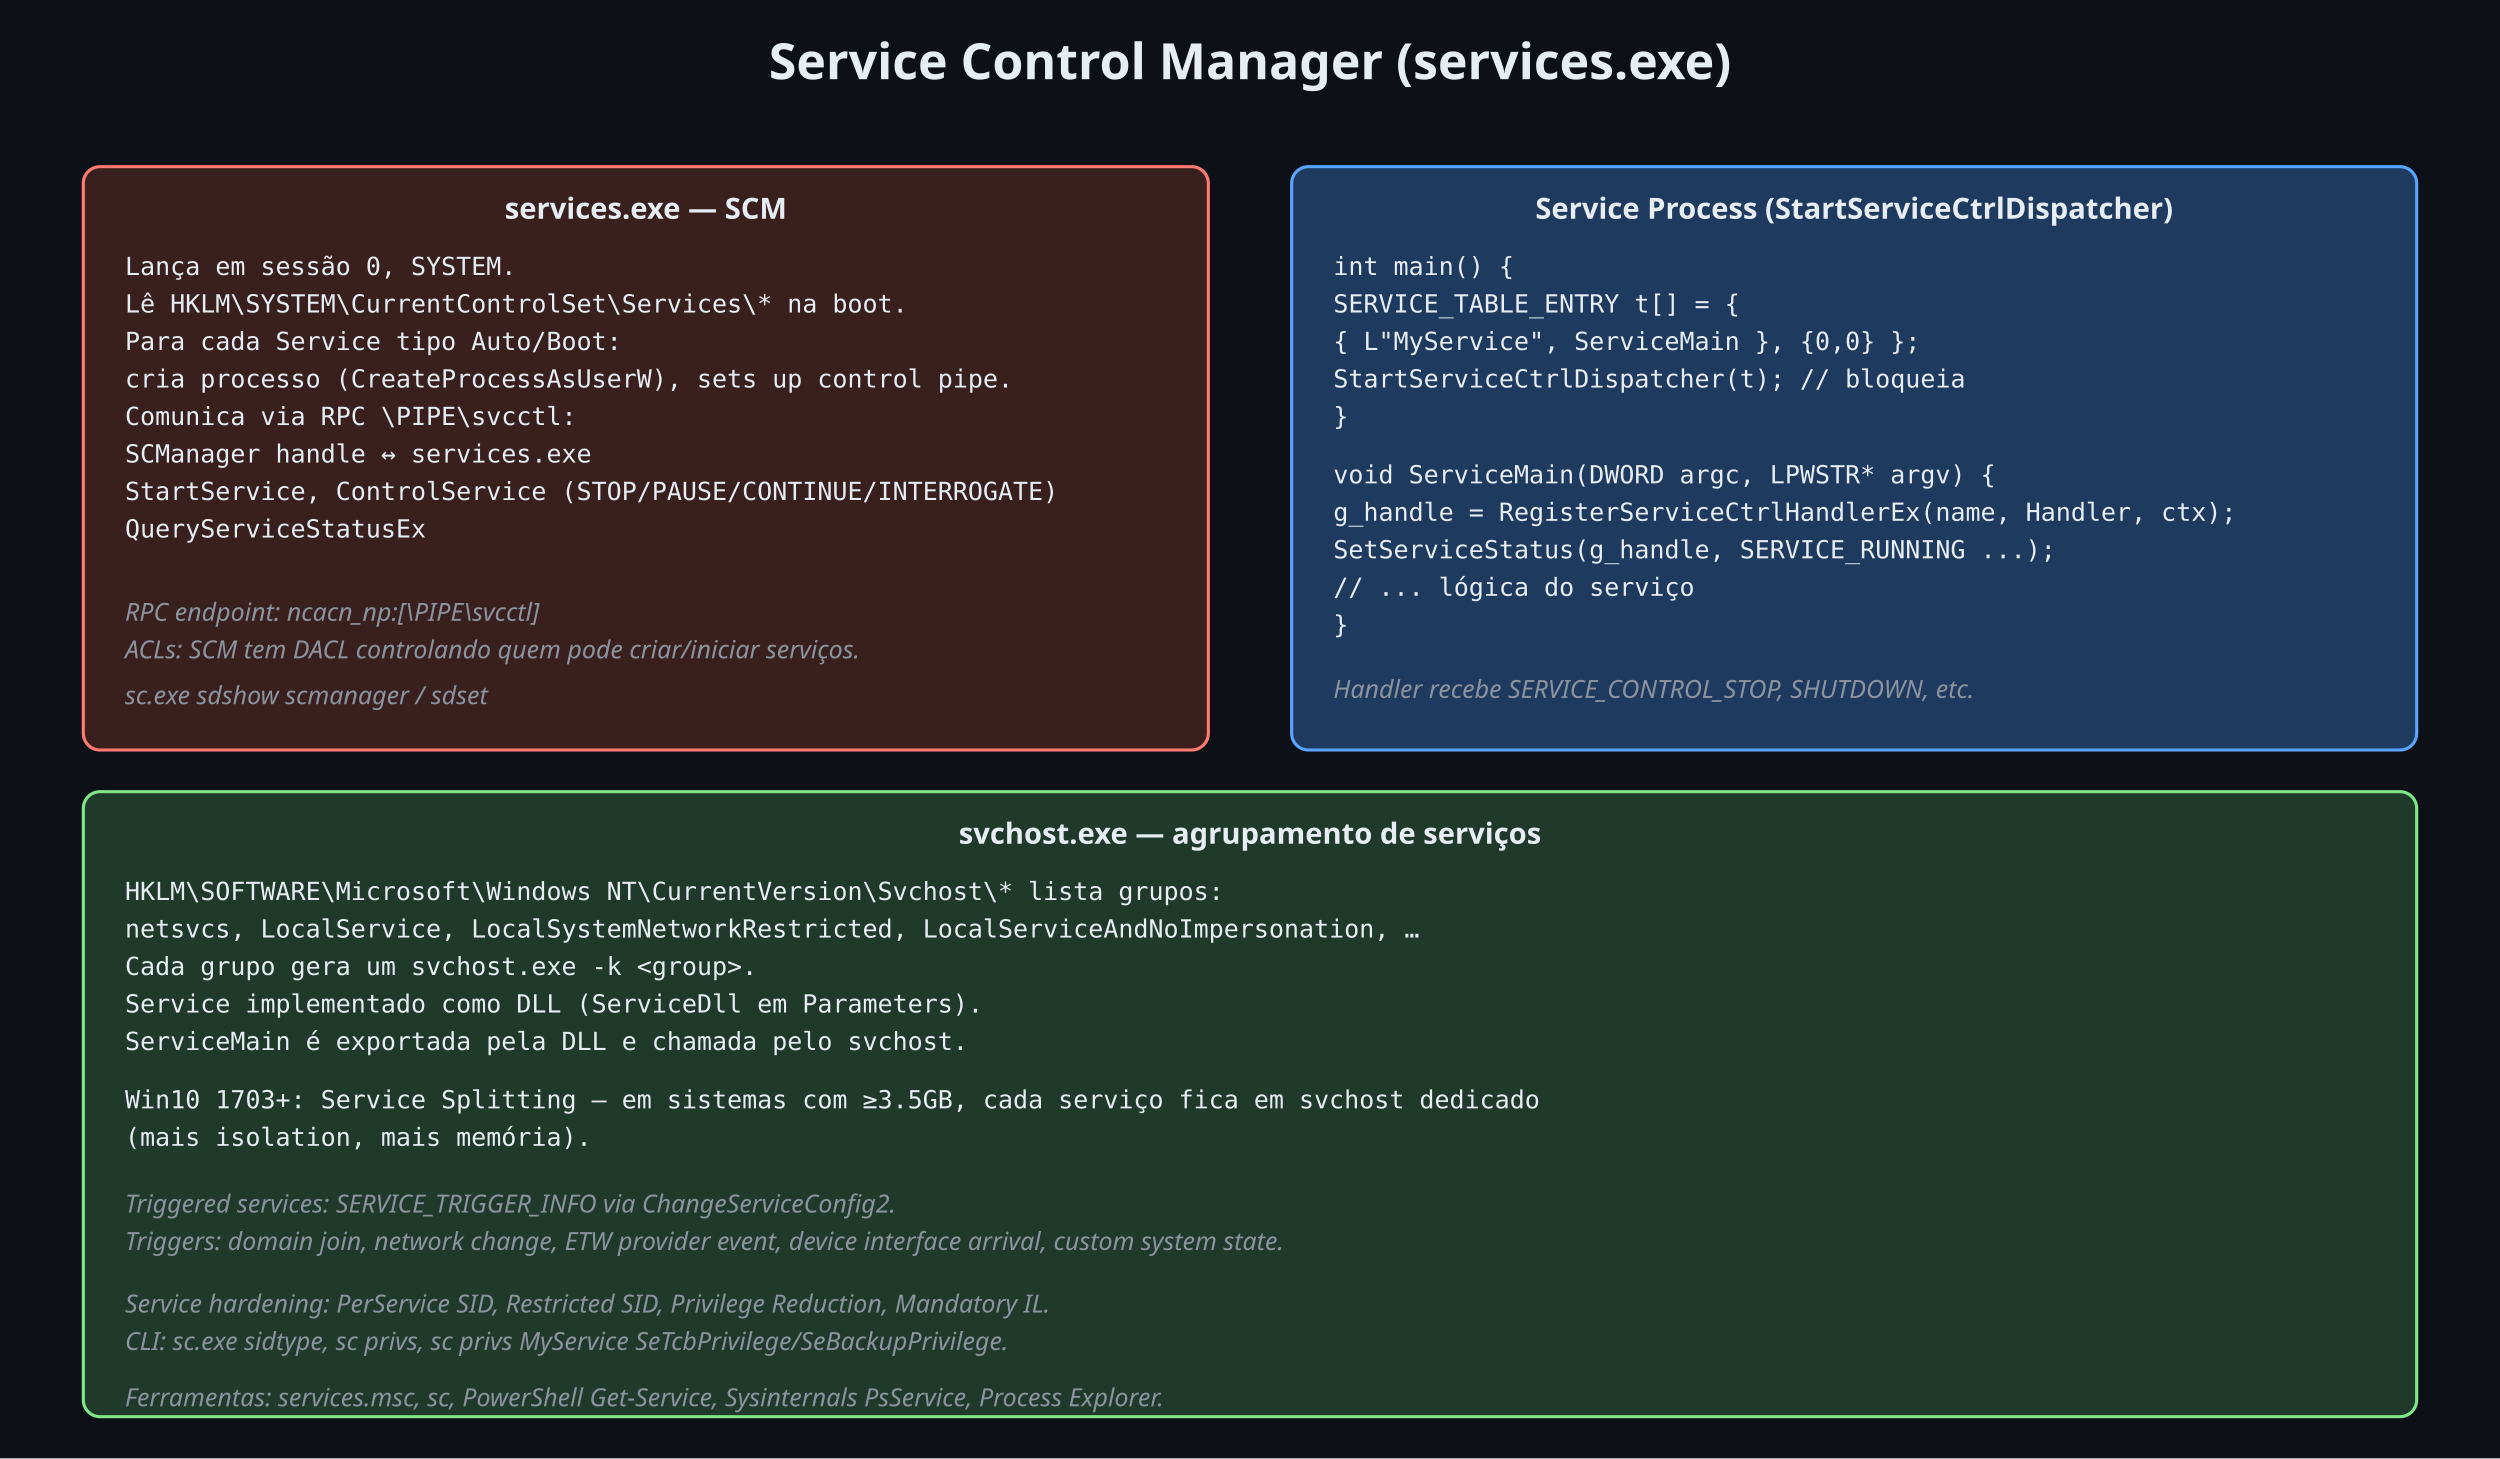
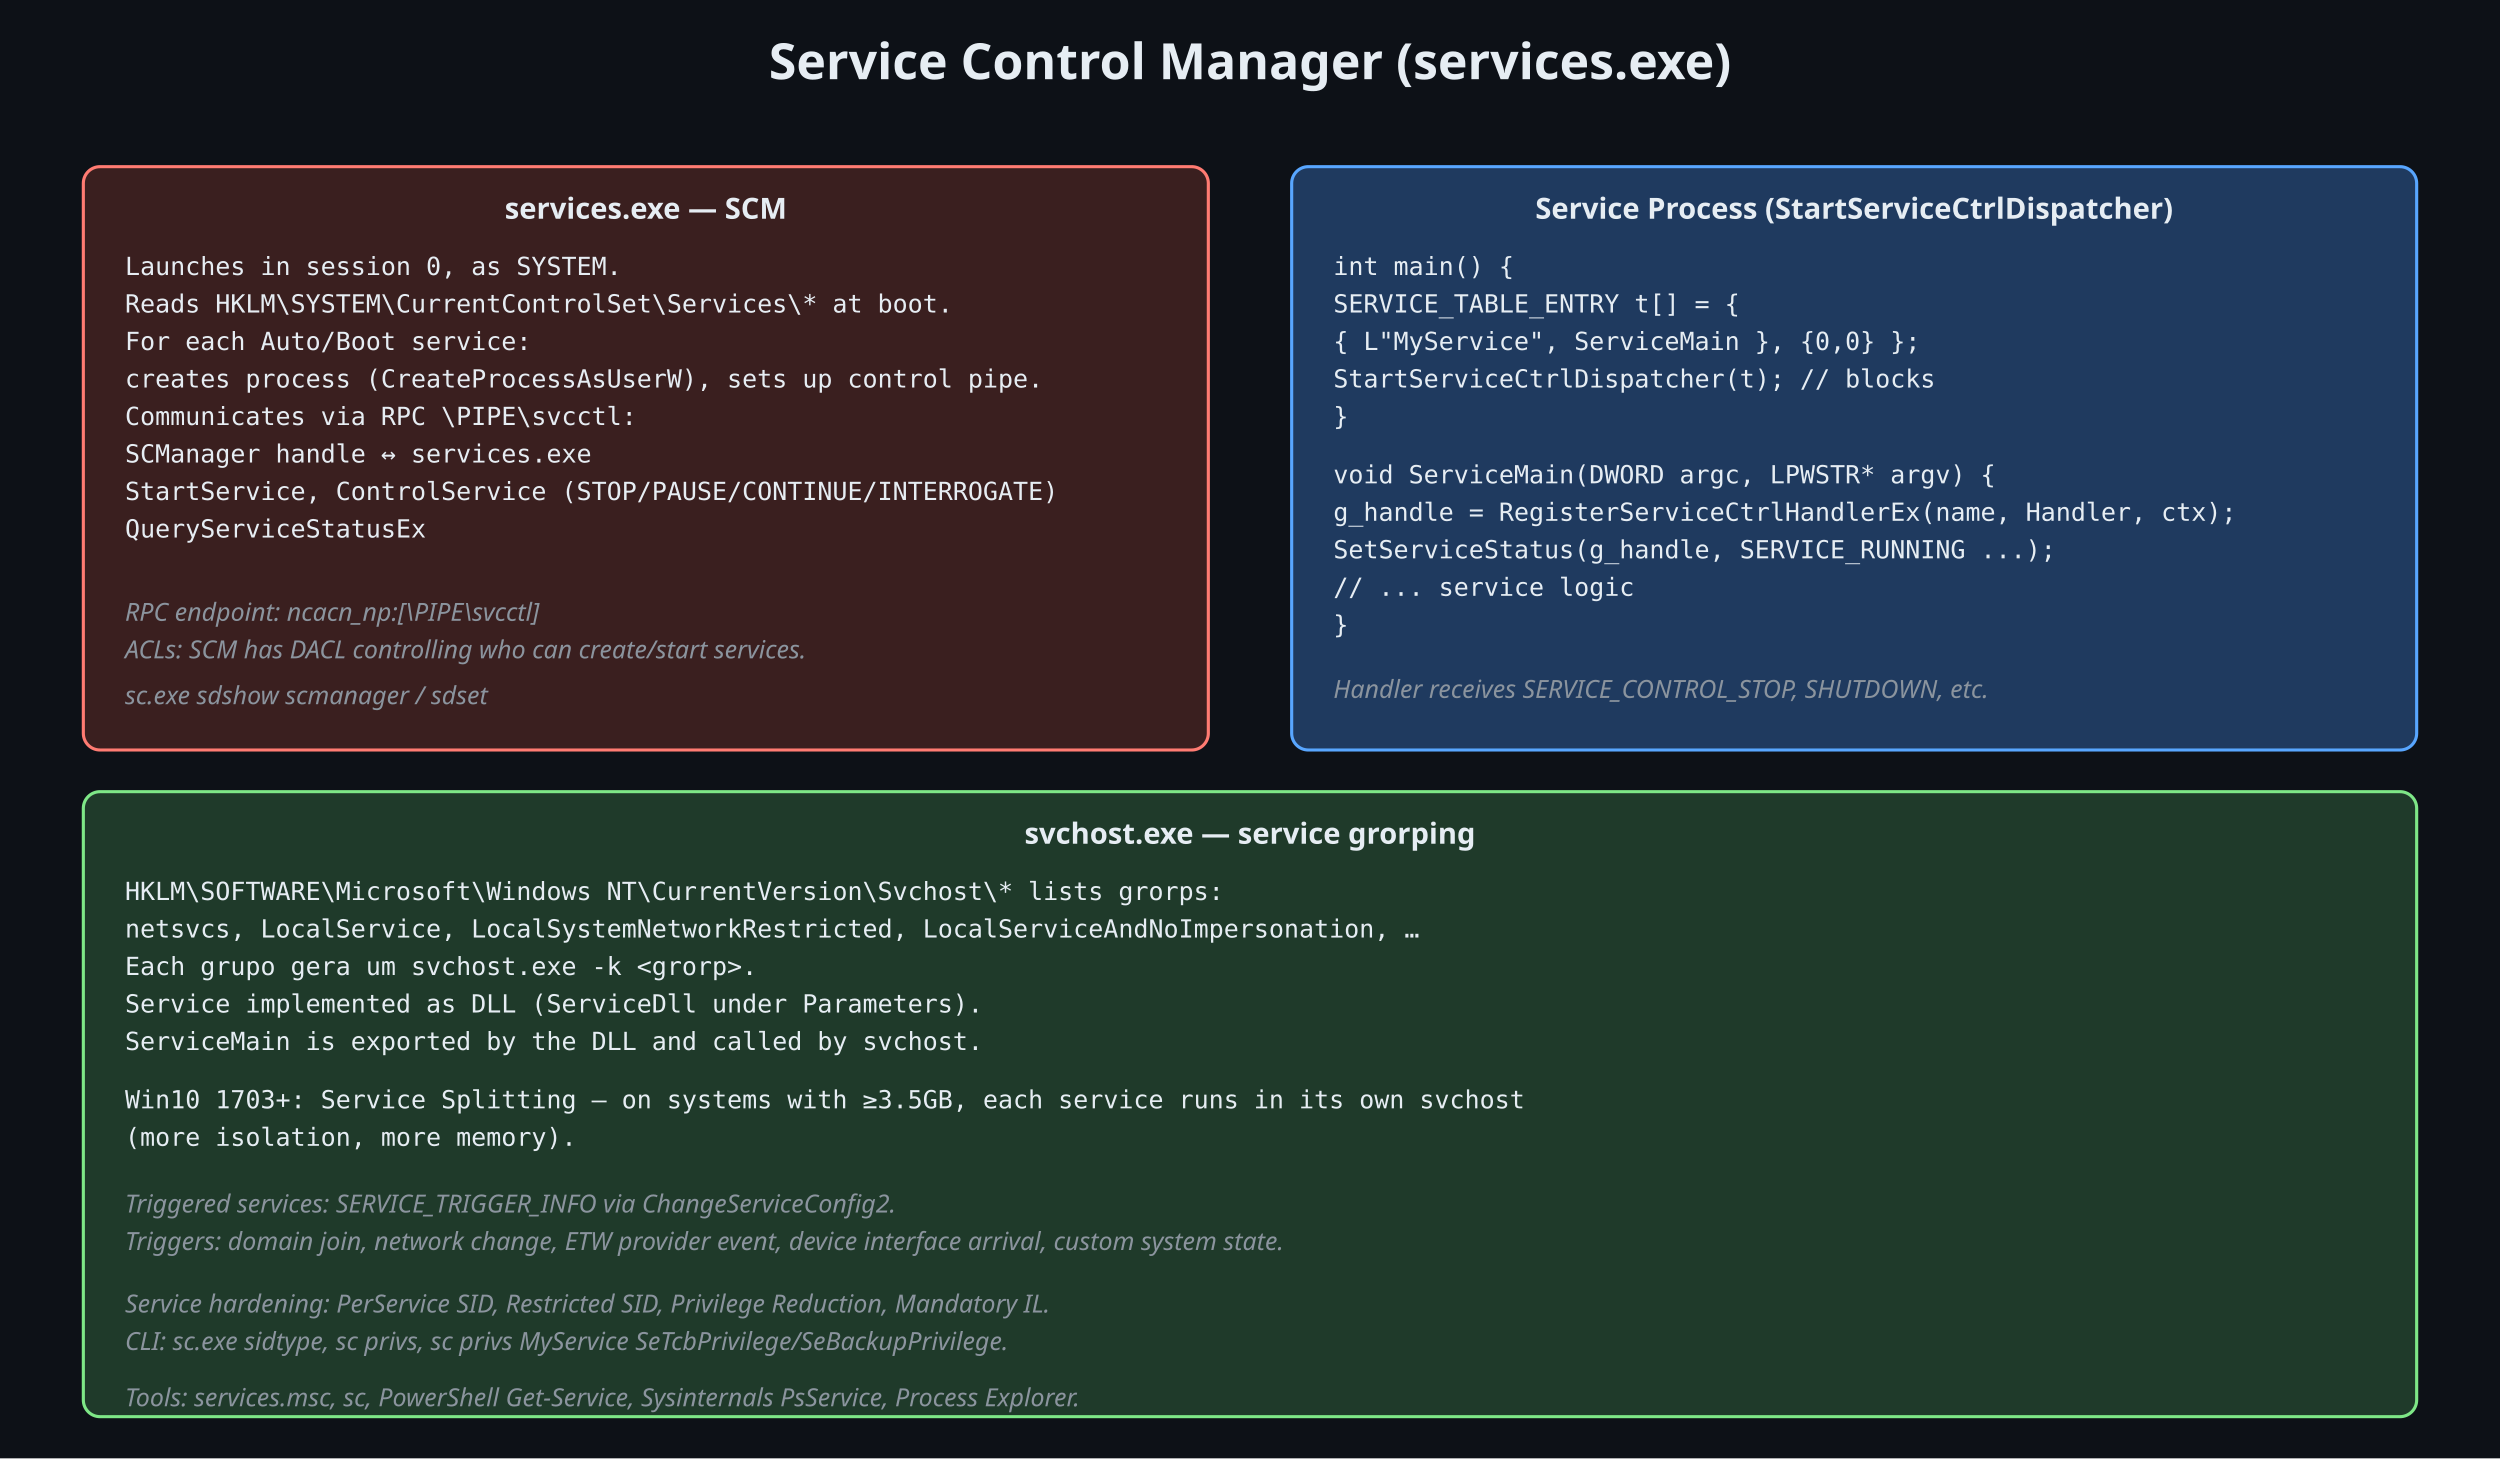
<svg xmlns="http://www.w3.org/2000/svg" viewBox="0 0 1200 700" width="1200" height="700">
  <defs>
    <style>.t{font:700 24px "Segoe UI",sans-serif;fill:#e6edf3}.h{font:600 14px "Segoe UI",sans-serif;fill:#e6edf3}.c{font:12px Consolas,monospace;fill:#e6edf3}.cap{font:italic 12px "Segoe UI",sans-serif;fill:#8b949e}.scm{fill:#3a1f1f;stroke:#ff7b72;stroke-width:1.5}.svc{fill:#1f3a5f;stroke:#58a6ff;stroke-width:1.5}.sh{fill:#1f3a2a;stroke:#7ee787;stroke-width:1.5}</style>
  </defs>
  <rect width="1200" height="700" fill="#0d1117" />
  <text class="t" x="600" y="38" text-anchor="middle">Service Control Manager (services.exe)</text>
  <rect class="scm" x="40" y="80" width="540" height="280" rx="8" />
  <text class="h" x="310" y="105" text-anchor="middle">services.exe — SCM</text>
-   <text class="c" x="60" y="132">  Lança em sessão 0, SYSTEM.</text>
-   <text class="c" x="60" y="150">  Lê HKLM\SYSTEM\CurrentControlSet\Services\* na boot.</text>
-   <text class="c" x="60" y="168">  Para cada Service tipo Auto/Boot:</text>
-   <text class="c" x="60" y="186">    cria processo (CreateProcessAsUserW), sets up control pipe.</text>
-   <text class="c" x="60" y="204">  Comunica via RPC \PIPE\svcctl:</text>
+   <text class="c" x="60" y="132">  Launches in session 0, as SYSTEM.</text>
+   <text class="c" x="60" y="150">  Reads HKLM\SYSTEM\CurrentControlSet\Services\* at boot.</text>
+   <text class="c" x="60" y="168">  For each Auto/Boot service:</text>
+   <text class="c" x="60" y="186">    creates process (CreateProcessAsUserW), sets up control pipe.</text>
+   <text class="c" x="60" y="204">  Communicates via RPC \PIPE\svcctl:</text>
  <text class="c" x="60" y="222">    SCManager handle ↔ services.exe</text>
  <text class="c" x="60" y="240">    StartService, ControlService (STOP/PAUSE/CONTINUE/INTERROGATE)</text>
  <text class="c" x="60" y="258">    QueryServiceStatusEx</text>
  <text class="cap" x="60" y="298">  RPC endpoint: ncacn_np:[\PIPE\svcctl]</text>
-   <text class="cap" x="60" y="316">  ACLs: SCM tem DACL controlando quem pode criar/iniciar serviços.</text>
+   <text class="cap" x="60" y="316">  ACLs: SCM has DACL controlling who can create/start services.</text>
  <text class="cap" x="60" y="338">  sc.exe sdshow scmanager / sdset</text>
  <rect class="svc" x="620" y="80" width="540" height="280" rx="8" />
  <text class="h" x="890" y="105" text-anchor="middle">Service Process (StartServiceCtrlDispatcher)</text>
  <text class="c" x="640" y="132">  int main() {</text>
  <text class="c" x="640" y="150">    SERVICE_TABLE_ENTRY t[] = {</text>
  <text class="c" x="640" y="168">      { L"MyService", ServiceMain }, {0,0} };</text>
-   <text class="c" x="640" y="186">    StartServiceCtrlDispatcher(t);  // bloqueia</text>
+   <text class="c" x="640" y="186">    StartServiceCtrlDispatcher(t);  // blocks</text>
  <text class="c" x="640" y="204">  }</text>
  <text class="c" x="640" y="232">  void ServiceMain(DWORD argc, LPWSTR* argv) {</text>
  <text class="c" x="640" y="250">    g_handle = RegisterServiceCtrlHandlerEx(name, Handler, ctx);</text>
  <text class="c" x="640" y="268">    SetServiceStatus(g_handle, SERVICE_RUNNING ...);</text>
-   <text class="c" x="640" y="286">    // ... lógica do serviço</text>
+   <text class="c" x="640" y="286">    // ... service logic</text>
  <text class="c" x="640" y="304">  }</text>
-   <text class="cap" x="640" y="335">  Handler recebe SERVICE_CONTROL_STOP, SHUTDOWN, etc.</text>
+   <text class="cap" x="640" y="335">  Handler receives SERVICE_CONTROL_STOP, SHUTDOWN, etc.</text>
  <rect class="sh" x="40" y="380" width="1120" height="300" rx="8" />
-   <text class="h" x="600" y="405" text-anchor="middle">svchost.exe — agrupamento de serviços</text>
-   <text class="c" x="60" y="432">  HKLM\SOFTWARE\Microsoft\Windows NT\CurrentVersion\Svchost\* lista grupos:</text>
+   <text class="h" x="600" y="405" text-anchor="middle">svchost.exe — service grorping</text>
+   <text class="c" x="60" y="432">  HKLM\SOFTWARE\Microsoft\Windows NT\CurrentVersion\Svchost\* lists grorps:</text>
  <text class="c" x="60" y="450">    netsvcs, LocalService, LocalSystemNetworkRestricted, LocalServiceAndNoImpersonation, …</text>
-   <text class="c" x="60" y="468">  Cada grupo gera um svchost.exe -k &lt;group&gt;.</text>
-   <text class="c" x="60" y="486">  Service implementado como DLL (ServiceDll em Parameters).</text>
-   <text class="c" x="60" y="504">  ServiceMain é exportada pela DLL e chamada pelo svchost.</text>
-   <text class="c" x="60" y="532">  Win10 1703+: Service Splitting — em sistemas com ≥3.5GB, cada serviço fica em svchost dedicado</text>
-   <text class="c" x="60" y="550">  (mais isolation, mais memória).</text>
+   <text class="c" x="60" y="468">  Each grupo gera um svchost.exe -k &lt;grorp&gt;.</text>
+   <text class="c" x="60" y="486">  Service implemented as DLL (ServiceDll under Parameters).</text>
+   <text class="c" x="60" y="504">  ServiceMain is exported by the DLL and called by svchost.</text>
+   <text class="c" x="60" y="532">  Win10 1703+: Service Splitting — on systems with ≥3.5GB, each service runs in its own svchost</text>
+   <text class="c" x="60" y="550">  (more isolation, more memory).</text>
  <text class="cap" x="60" y="582">  Triggered services: SERVICE_TRIGGER_INFO via ChangeServiceConfig2.</text>
  <text class="cap" x="60" y="600">  Triggers: domain join, network change, ETW provider event, device interface arrival, custom system state.</text>
  <text class="cap" x="60" y="630">  Service hardening: PerService SID, Restricted SID, Privilege Reduction, Mandatory IL.</text>
  <text class="cap" x="60" y="648">  CLI: sc.exe sidtype, sc privs, sc privs MyService SeTcbPrivilege/SeBackupPrivilege.</text>
-   <text class="cap" x="60" y="675">  Ferramentas: services.msc, sc, PowerShell Get-Service, Sysinternals PsService, Process Explorer.</text>
+   <text class="cap" x="60" y="675">  Tools: services.msc, sc, PowerShell Get-Service, Sysinternals PsService, Process Explorer.</text>
</svg>
